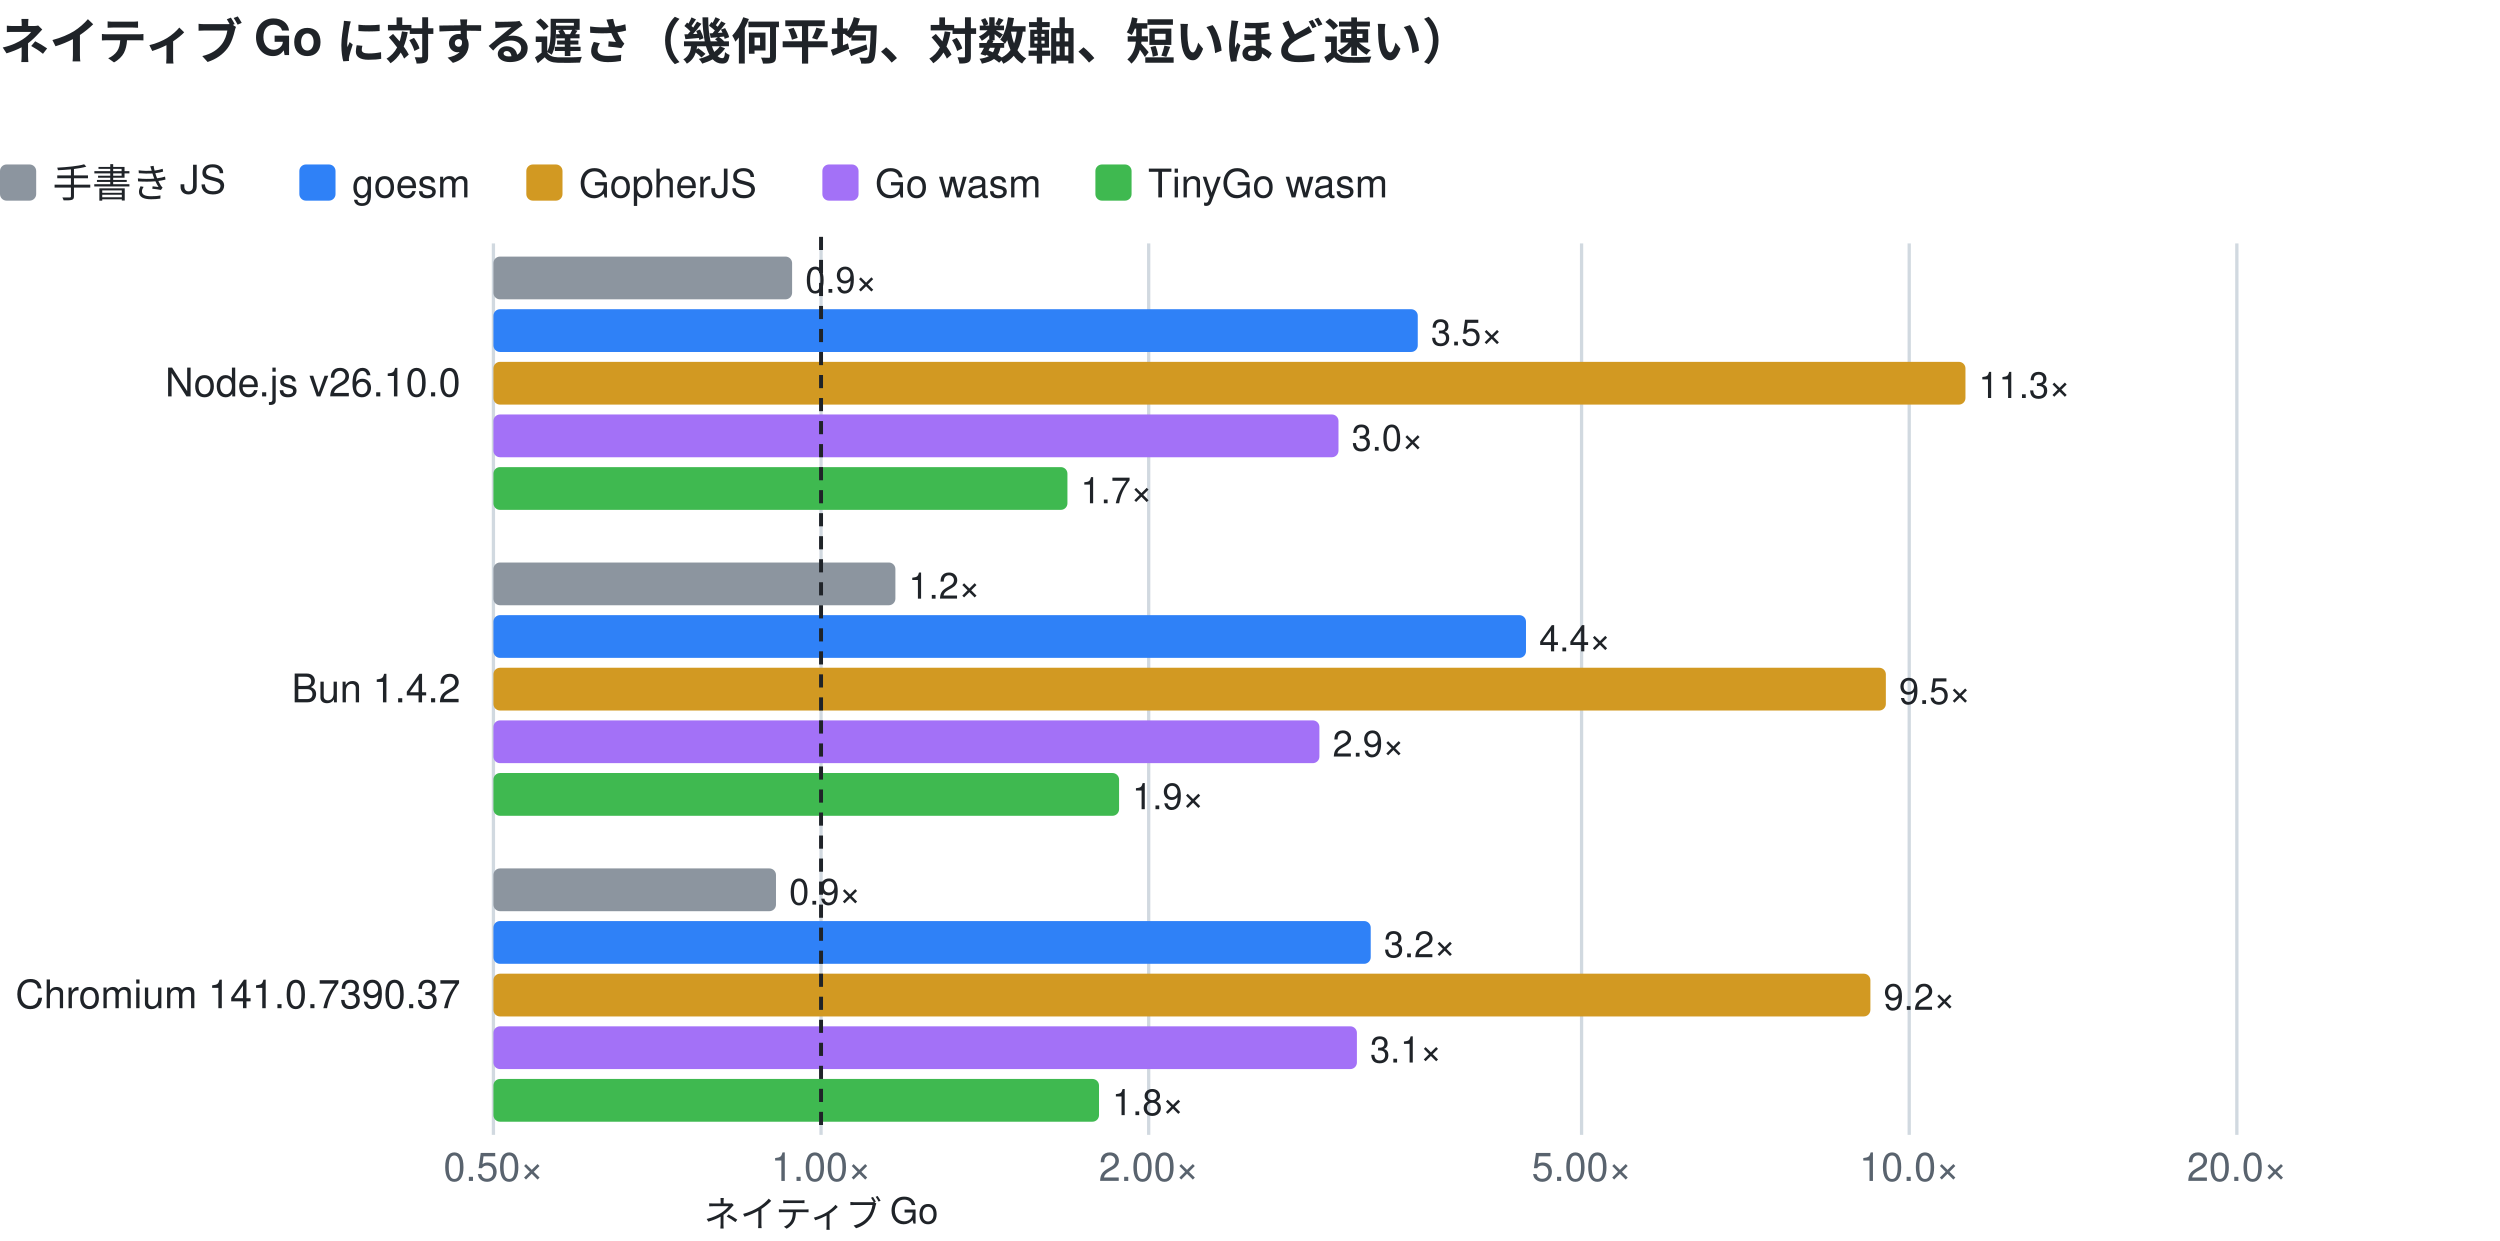
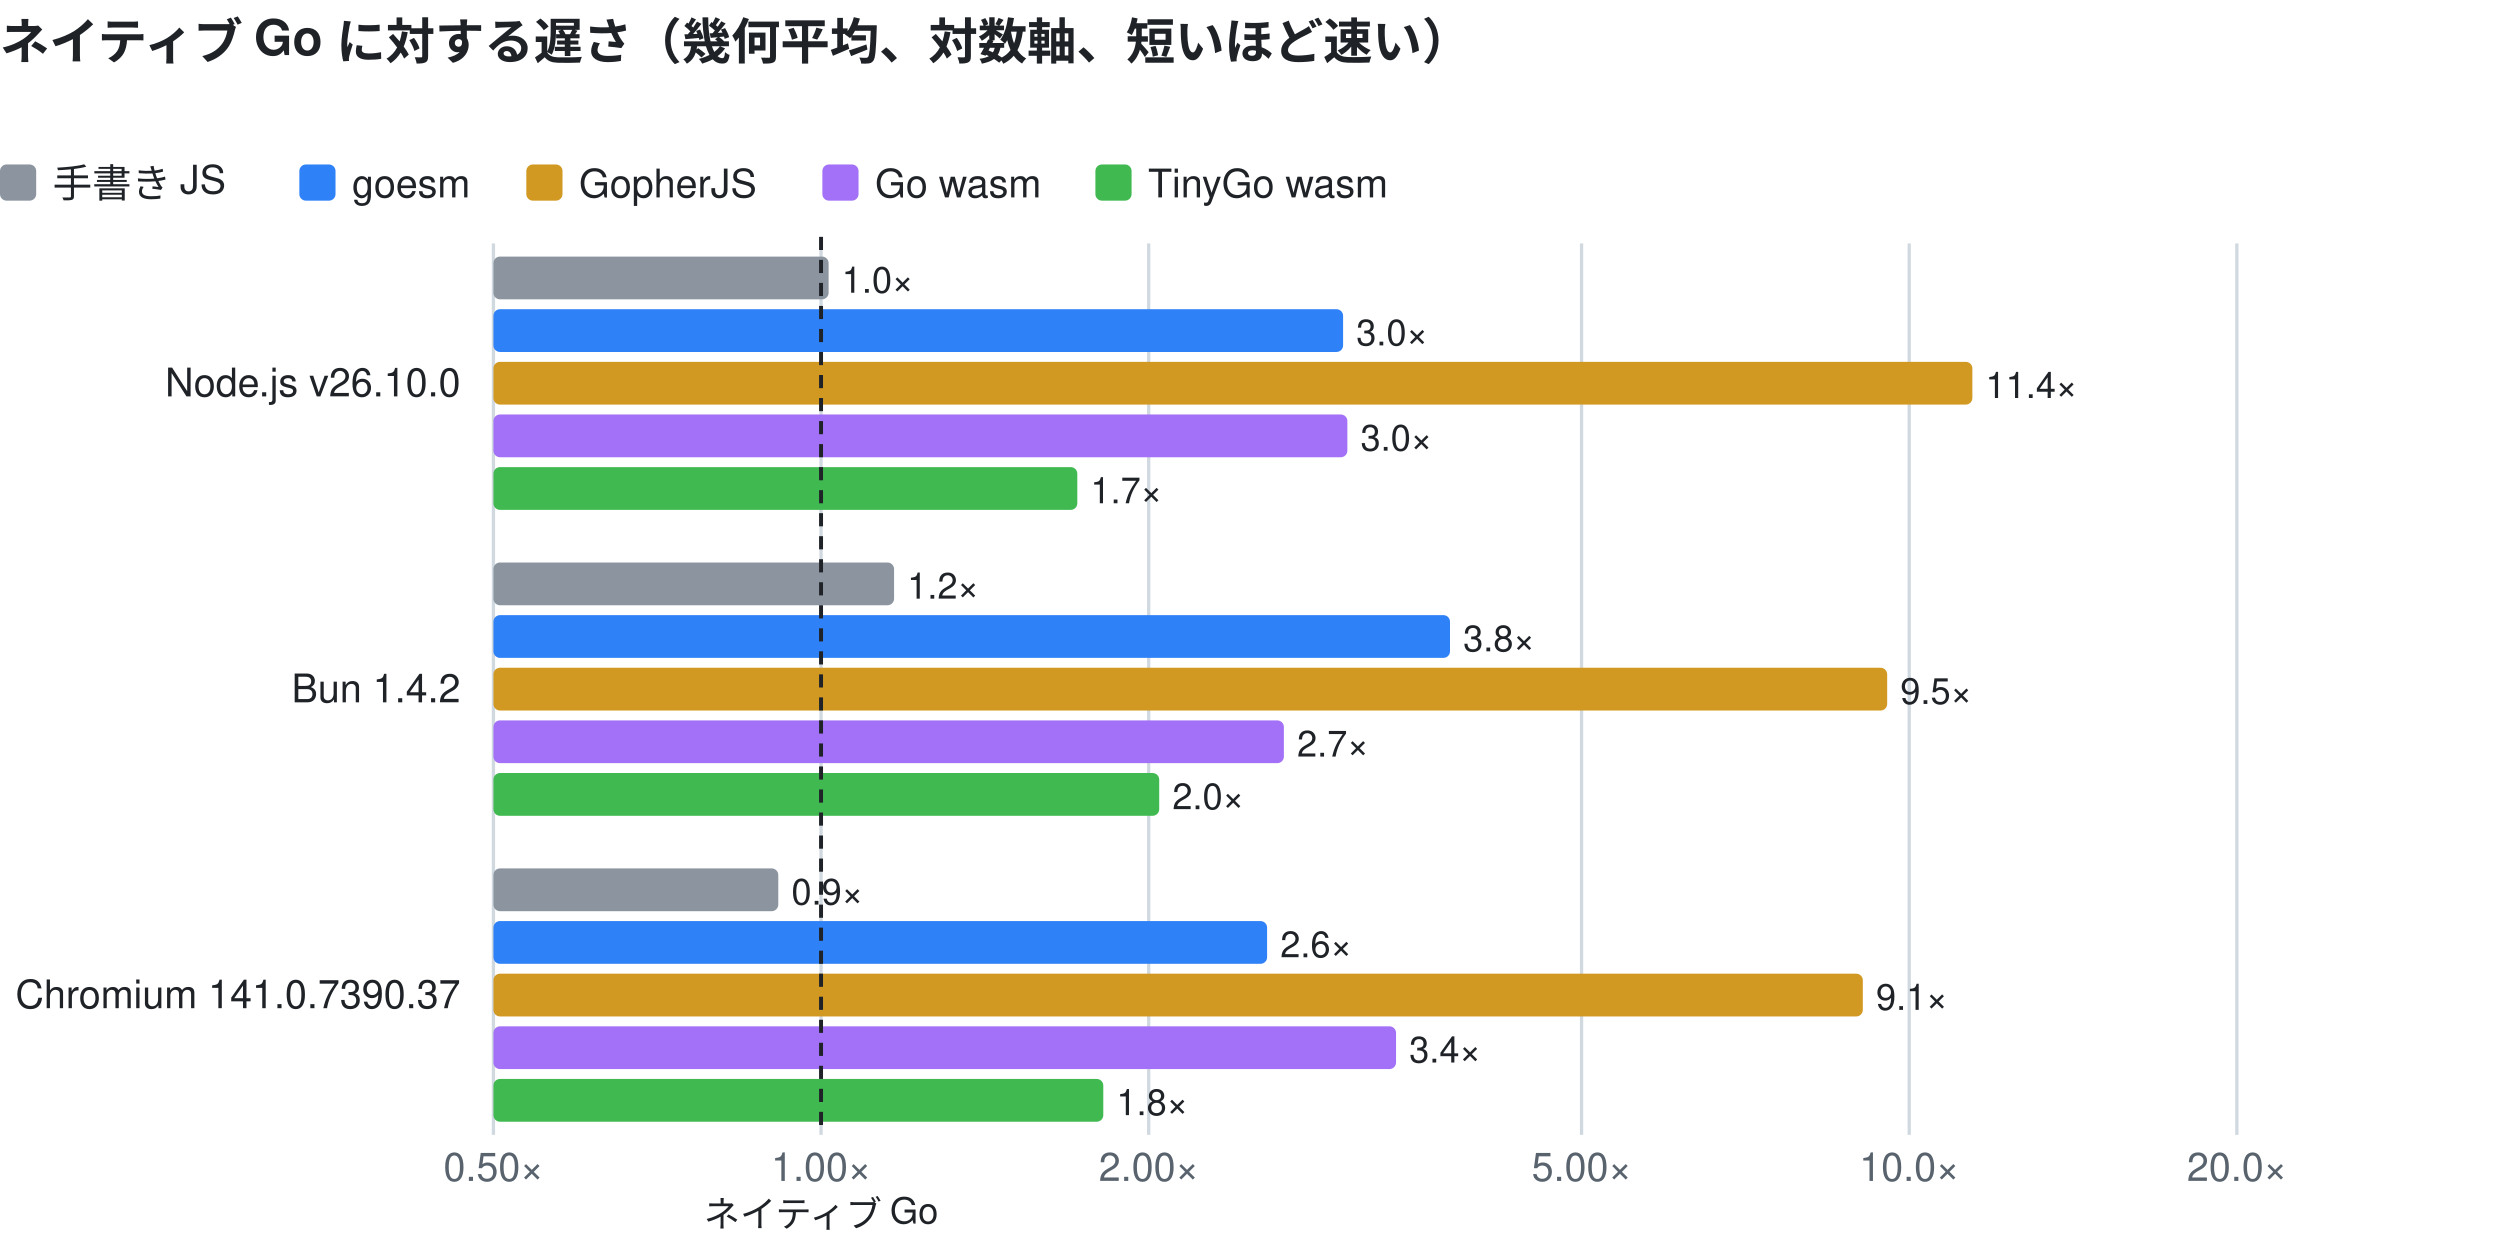
<svg xmlns="http://www.w3.org/2000/svg" width="760" height="377" viewBox="0 0 760 377" font-family="-apple-system, 'Segoe UI', Helvetica, Arial, 'Hiragino Sans', 'Noto Sans CJK JP', 'Yu Gothic', sans-serif" font-size="12">
  <style>.t{fill:#1f2328}.m{fill:#59636e}.g{stroke:#d1d9e0}.r{stroke:#1f2328}@media (prefers-color-scheme:dark){.t{fill:#f0f6fc}.m{fill:#9198a1}.g{stroke:#3d444d}.r{stroke:#f0f6fc}}</style>
  <text class="t" x="0" y="18" font-size="15" font-weight="600">ネイティブ Go に対する遅さ（幾何平均、対数軸、短いほど速い）</text>
  <rect x="0" y="50" width="11" height="11" rx="2" fill="#8c959f" />
  <text class="t" x="16" y="60">手書き JS</text>
  <rect x="91" y="50" width="11" height="11" rx="2" fill="#2f81f7" />
  <text class="t" x="107" y="60">goesm</text>
  <rect x="160" y="50" width="11" height="11" rx="2" fill="#d29922" />
  <text class="t" x="176" y="60">GopherJS</text>
  <rect x="250" y="50" width="11" height="11" rx="2" fill="#a371f7" />
  <text class="t" x="266" y="60">Go wasm</text>
  <rect x="333" y="50" width="11" height="11" rx="2" fill="#3fb950" />
  <text class="t" x="349" y="60">TinyGo wasm</text>
  <line class="g" x1="150.0" y1="74" x2="150.0" y2="345" />
  <text class="m" x="150.0" y="359" text-anchor="middle">0.50×</text>
  <line class="g" x1="249.6" y1="74" x2="249.6" y2="345" />
  <text class="m" x="249.6" y="359" text-anchor="middle">1.00×</text>
  <line class="g" x1="349.2" y1="74" x2="349.2" y2="345" />
  <text class="m" x="349.2" y="359" text-anchor="middle">2.00×</text>
  <line class="g" x1="480.8" y1="74" x2="480.8" y2="345" />
  <text class="m" x="480.8" y="359" text-anchor="middle">5.00×</text>
  <line class="g" x1="580.4" y1="74" x2="580.4" y2="345" />
  <text class="m" x="580.4" y="359" text-anchor="middle">10.0×</text>
  <line class="g" x1="680.0" y1="74" x2="680.0" y2="345" />
  <text class="m" x="680.0" y="359" text-anchor="middle">20.0×</text>
  <text class="t" x="140" y="120.5" text-anchor="end">Node.js v26.10.0</text>
-   <rect x="150" y="78" width="90.8" height="13" rx="2" fill="#8c959f" />
-   <text class="t" x="244.8" y="89" font-size="11">0.9×</text>
-   <rect x="150" y="94" width="281.0" height="13" rx="2" fill="#2f81f7" />
-   <text class="t" x="435.0" y="105" font-size="11">3.5×</text>
-   <rect x="150" y="110" width="447.5" height="13" rx="2" fill="#d29922" />
-   <text class="t" x="601.5" y="121" font-size="11">11.3×</text>
-   <rect x="150" y="126" width="256.9" height="13" rx="2" fill="#a371f7" />
-   <text class="t" x="410.9" y="137" font-size="11">3.0×</text>
-   <rect x="150" y="142" width="174.5" height="13" rx="2" fill="#3fb950" />
-   <text class="t" x="328.5" y="153" font-size="11">1.7×</text>
+   <rect x="150" y="78" width="101.9" height="13" rx="2" fill="#8c959f" />
+   <text class="t" x="255.9" y="89" font-size="11">1.0×</text>
+   <rect x="150" y="94" width="258.3" height="13" rx="2" fill="#2f81f7" />
+   <text class="t" x="412.3" y="105" font-size="11">3.0×</text>
+   <rect x="150" y="110" width="449.6" height="13" rx="2" fill="#d29922" />
+   <text class="t" x="603.6" y="121" font-size="11">11.4×</text>
+   <rect x="150" y="126" width="259.6" height="13" rx="2" fill="#a371f7" />
+   <text class="t" x="413.6" y="137" font-size="11">3.0×</text>
+   <rect x="150" y="142" width="177.5" height="13" rx="2" fill="#3fb950" />
+   <text class="t" x="331.5" y="153" font-size="11">1.7×</text>
  <text class="t" x="140" y="213.5" text-anchor="end">Bun 1.4.2</text>
-   <rect x="150" y="171" width="122.2" height="13" rx="2" fill="#8c959f" />
-   <text class="t" x="276.2" y="182" font-size="11">1.2×</text>
-   <rect x="150" y="187" width="313.9" height="13" rx="2" fill="#2f81f7" />
-   <text class="t" x="467.9" y="198" font-size="11">4.4×</text>
-   <rect x="150" y="203" width="423.3" height="13" rx="2" fill="#d29922" />
-   <text class="t" x="577.3" y="214" font-size="11">9.5×</text>
-   <rect x="150" y="219" width="251.1" height="13" rx="2" fill="#a371f7" />
-   <text class="t" x="405.1" y="230" font-size="11">2.9×</text>
-   <rect x="150" y="235" width="190.2" height="13" rx="2" fill="#3fb950" />
-   <text class="t" x="344.2" y="246" font-size="11">1.9×</text>
+   <rect x="150" y="171" width="121.8" height="13" rx="2" fill="#8c959f" />
+   <text class="t" x="275.8" y="182" font-size="11">1.2×</text>
+   <rect x="150" y="187" width="290.8" height="13" rx="2" fill="#2f81f7" />
+   <text class="t" x="444.8" y="198" font-size="11">3.8×</text>
+   <rect x="150" y="203" width="423.7" height="13" rx="2" fill="#d29922" />
+   <text class="t" x="577.7" y="214" font-size="11">9.5×</text>
+   <rect x="150" y="219" width="240.3" height="13" rx="2" fill="#a371f7" />
+   <text class="t" x="394.3" y="230" font-size="11">2.7×</text>
+   <rect x="150" y="235" width="202.4" height="13" rx="2" fill="#3fb950" />
+   <text class="t" x="356.4" y="246" font-size="11">2.0×</text>
  <text class="t" x="140" y="306.5" text-anchor="end">Chromium 141.0.7390.37</text>
-   <rect x="150" y="264" width="85.9" height="13" rx="2" fill="#8c959f" />
-   <text class="t" x="239.9" y="275" font-size="11">0.9×</text>
-   <rect x="150" y="280" width="266.7" height="13" rx="2" fill="#2f81f7" />
-   <text class="t" x="420.7" y="291" font-size="11">3.2×</text>
-   <rect x="150" y="296" width="418.6" height="13" rx="2" fill="#d29922" />
-   <text class="t" x="572.6" y="307" font-size="11">9.2×</text>
-   <rect x="150" y="312" width="262.5" height="13" rx="2" fill="#a371f7" />
-   <text class="t" x="416.5" y="323" font-size="11">3.1×</text>
-   <rect x="150" y="328" width="184.1" height="13" rx="2" fill="#3fb950" />
-   <text class="t" x="338.1" y="339" font-size="11">1.8×</text>
+   <rect x="150" y="264" width="86.6" height="13" rx="2" fill="#8c959f" />
+   <text class="t" x="240.6" y="275" font-size="11">0.9×</text>
+   <rect x="150" y="280" width="235.2" height="13" rx="2" fill="#2f81f7" />
+   <text class="t" x="389.2" y="291" font-size="11">2.6×</text>
+   <rect x="150" y="296" width="416.3" height="13" rx="2" fill="#d29922" />
+   <text class="t" x="570.3" y="307" font-size="11">9.1×</text>
+   <rect x="150" y="312" width="274.4" height="13" rx="2" fill="#a371f7" />
+   <text class="t" x="428.4" y="323" font-size="11">3.4×</text>
+   <rect x="150" y="328" width="185.4" height="13" rx="2" fill="#3fb950" />
+   <text class="t" x="339.4" y="339" font-size="11">1.8×</text>
  <line class="r" x1="249.6" y1="72" x2="249.6" y2="345" stroke-dasharray="4 3" stroke-width="1.2" />
  <text class="t" x="249.6" y="373" text-anchor="middle" font-size="11">ネイティブ Go</text>
</svg>
